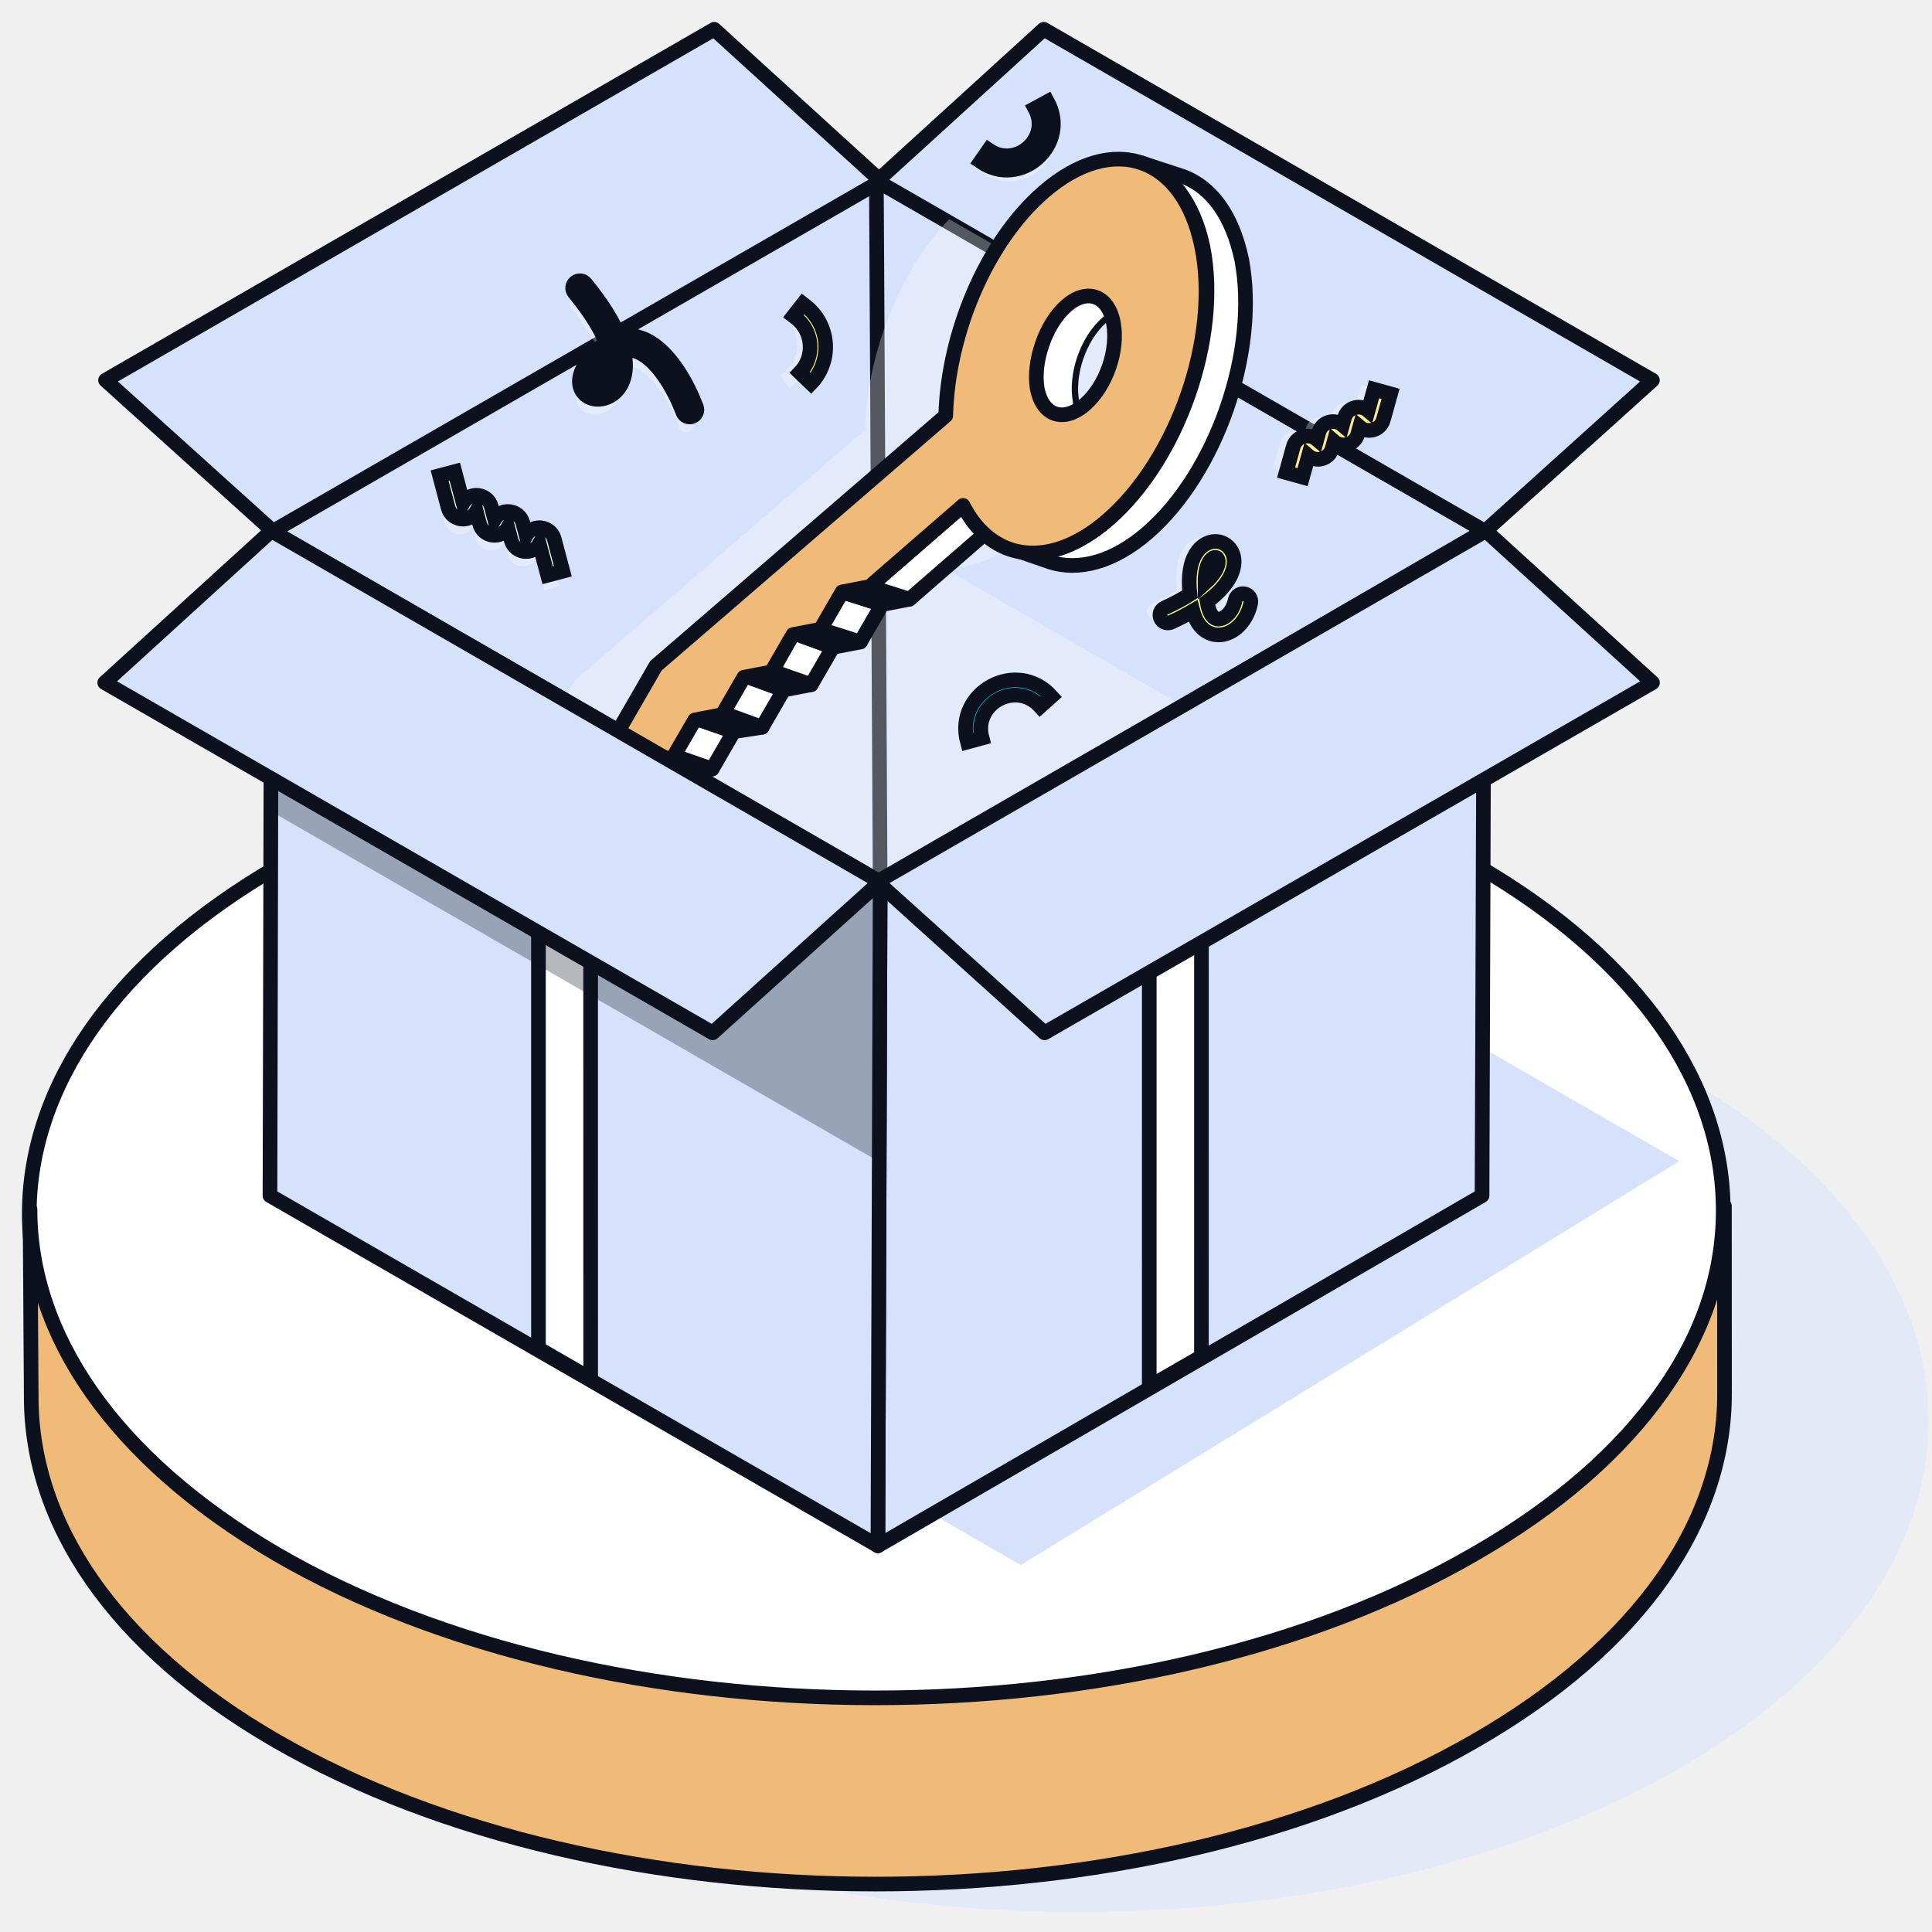
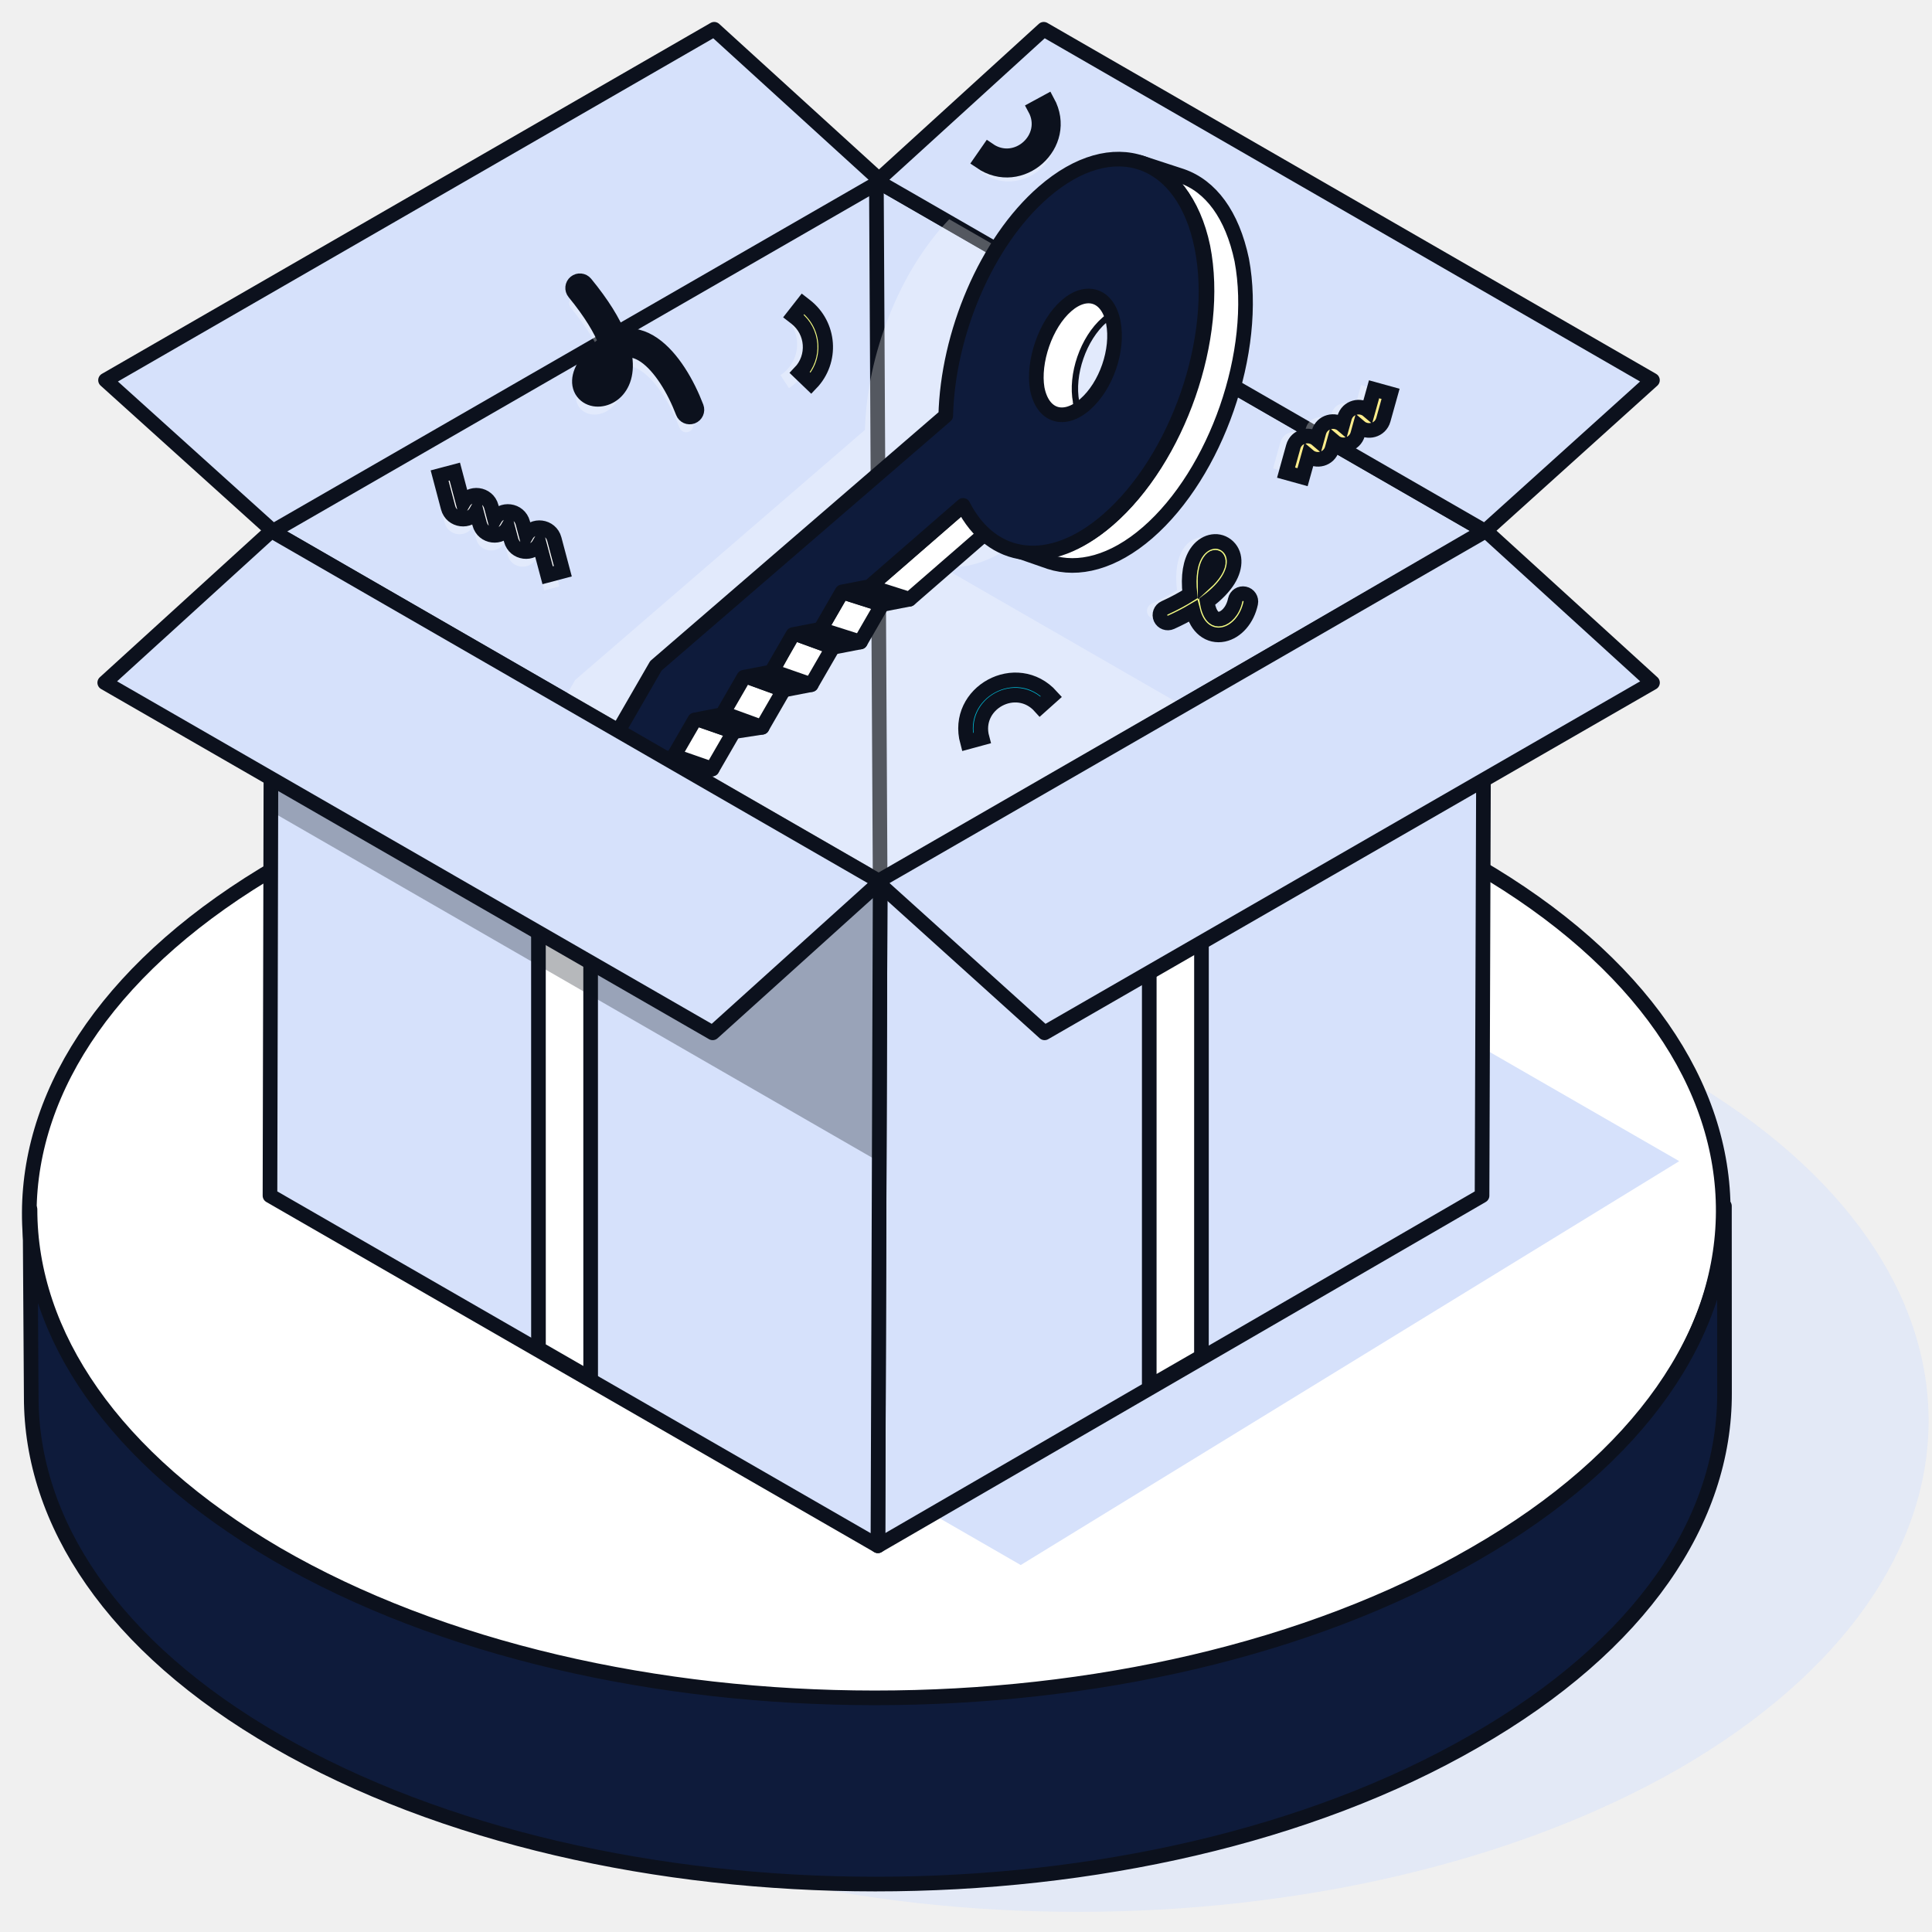
<svg xmlns="http://www.w3.org/2000/svg" width="66" height="66" viewBox="0 0 66 66" fill="none">
  <path opacity="0.5" d="M16.429 60.423C5.176 53.889 5.207 43.32 16.546 36.757C27.883 30.194 46.218 30.222 57.471 36.756C68.723 43.29 68.692 53.859 57.354 60.422C46 66.926 27.682 66.958 16.429 60.423Z" fill="#D6E1FB" />
  <path d="M9.413 53.239C-1.839 46.705 -1.808 36.136 9.53 29.573C20.868 23.01 39.202 23.037 50.455 29.571C61.708 36.105 61.676 46.675 50.339 53.238C38.985 59.741 20.666 59.773 9.413 53.239Z" fill="white" stroke="#0C111D" stroke-width="0.5" stroke-linejoin="round" />
-   <path d="M58.912 47.589C58.925 51.912 56.093 56.2 50.375 59.479C39.059 66.004 20.724 65.977 9.45 59.48C3.831 56.243 1.064 51.989 1.067 47.725L1.025 41.314C1.023 45.578 3.85 49.816 9.446 53.091C20.699 59.625 39.034 59.652 50.371 53.089C56.089 49.811 58.944 45.485 58.909 41.2L58.912 47.589Z" fill="#F0BB78" stroke="#0C111D" stroke-width="0.5" stroke-linejoin="round" />
+   <path d="M58.912 47.589C58.925 51.912 56.093 56.2 50.375 59.479C39.059 66.004 20.724 65.977 9.45 59.48C3.831 56.243 1.064 51.989 1.067 47.725L1.025 41.314C1.023 45.578 3.85 49.816 9.446 53.091C20.699 59.625 39.034 59.652 50.371 53.089C56.089 49.811 58.944 45.485 58.909 41.2L58.912 47.589Z" fill="#0e1b3b" stroke="#0C111D" stroke-width="0.5" stroke-linejoin="round" />
  <path d="M57.365 39.667L34.87 53.464L14.076 41.476L36.598 27.706L57.365 39.667Z" fill="#D6E1FB" />
  <path d="M50.706 18.133L50.629 40.845L29.99 52.807L30.068 30.121L50.706 18.133Z" fill="#D6E1FB" stroke="#0C111D" stroke-width="0.5" stroke-linejoin="round" />
  <path d="M30.068 30.121L29.991 52.807L9.223 40.845L9.274 18.133L30.068 30.121Z" fill="#D6E1FB" stroke="#0C111D" stroke-width="0.5" stroke-linejoin="round" />
  <path d="M50.706 18.133L30.067 30.12L9.273 18.133L29.938 6.171L50.706 18.133Z" fill="#D6E1FB" stroke="#0C111D" stroke-width="0.5" stroke-linejoin="round" />
  <path d="M30.067 30.12L9.273 18.133L29.938 6.171L30.067 30.12Z" fill="#D6E1FB" stroke="#0C111D" stroke-width="0.5" stroke-linejoin="round" />
  <path d="M56.45 12.988L50.73 18.147L29.963 6.185L35.656 1L56.45 12.988Z" fill="#D6E1FB" stroke="#0C111D" stroke-width="0.5" stroke-linejoin="round" />
  <path d="M3.605 12.988L9.324 18.147L30.092 6.185L24.399 1L3.605 12.988Z" fill="#D6E1FB" stroke="#0C111D" stroke-width="0.5" stroke-linejoin="round" />
  <path opacity="0.3" fill-rule="evenodd" clip-rule="evenodd" d="M35.534 4.358C35.803 5.474 34.384 6.194 33.639 5.319L33.267 5.634C34.344 6.901 36.399 5.859 36.009 4.244L35.534 4.358ZM30.14 17.752C30.279 18.024 30.438 18.264 30.615 18.469L29.937 18.078L29.419 18.378L30.14 17.752ZM35.084 18.247C34.061 19.137 33.033 19.486 32.144 19.35L40.321 24.059L30.066 30.04L21.286 25.021L20.973 25.081L20.235 26.357L17.575 26.822L19.648 23.23L29.549 14.686C29.611 12.138 30.716 9.27 32.427 7.49L38.426 10.931C38.283 13.637 36.971 16.608 35.084 18.247ZM19.5 10.515C19.414 10.409 19.429 10.254 19.535 10.168C19.64 10.081 19.796 10.097 19.883 10.202C20.464 10.91 20.829 11.515 21.035 12.026C21.048 12.022 21.06 12.019 21.073 12.017C21.485 11.925 21.87 12.049 22.201 12.278C22.848 12.725 23.364 13.619 23.673 14.432C23.722 14.559 23.658 14.702 23.53 14.75C23.403 14.799 23.26 14.734 23.212 14.607C22.913 13.823 22.443 13.044 21.92 12.683C21.669 12.51 21.425 12.445 21.188 12.496C21.197 12.537 21.206 12.577 21.213 12.617C21.331 13.237 21.169 13.693 20.866 13.95C20.583 14.19 20.164 14.245 19.888 14.019C19.744 13.9 19.666 13.722 19.676 13.517C19.685 13.319 19.773 13.108 19.93 12.89C20.139 12.6 20.357 12.38 20.585 12.23C20.406 11.78 20.073 11.212 19.5 10.515ZM20.547 13.574C20.677 13.463 20.817 13.212 20.732 12.734C20.605 12.84 20.47 12.985 20.331 13.178C20.208 13.349 20.173 13.47 20.169 13.54C20.166 13.602 20.187 13.626 20.202 13.638C20.245 13.674 20.394 13.703 20.547 13.574ZM15.191 17.86L14.9 16.764L15.419 16.627L15.703 17.699C15.934 17.297 16.546 17.372 16.667 17.828L16.779 18.253C17.01 17.851 17.622 17.925 17.743 18.382L17.856 18.807C18.087 18.405 18.699 18.479 18.819 18.936L19.11 20.032L18.592 20.169L18.308 19.097C18.076 19.499 17.465 19.424 17.344 18.968L17.231 18.543C17 18.945 16.389 18.871 16.267 18.414L16.155 17.989C15.924 18.391 15.312 18.317 15.191 17.86ZM27.359 10.631C28.031 11.454 27.842 12.677 26.953 13.259L26.662 12.816C27.288 12.406 27.421 11.545 26.948 10.966L26.881 10.883L27.291 10.549L27.359 10.631ZM47.061 13.311L46.814 14.194C46.712 14.562 46.269 14.666 46.008 14.442L45.94 14.687C45.837 15.056 45.394 15.159 45.133 14.935L45.064 15.18C44.962 15.549 44.519 15.652 44.258 15.428L44.055 16.156L43.491 16L43.737 15.116C43.84 14.748 44.282 14.644 44.544 14.868L44.612 14.623C44.715 14.255 45.157 14.151 45.419 14.375L45.487 14.13C45.59 13.762 46.033 13.658 46.294 13.882L46.497 13.154L47.061 13.311ZM40.793 20.414C40.801 20.455 40.809 20.498 40.819 20.541C40.87 20.774 40.955 20.895 41.025 20.952C41.091 21.005 41.164 21.02 41.245 21.003C41.424 20.965 41.671 20.752 41.755 20.353C41.785 20.207 41.929 20.114 42.075 20.144C42.221 20.175 42.315 20.318 42.284 20.464C42.169 21.011 41.801 21.438 41.356 21.531C41.127 21.579 40.886 21.533 40.685 21.371C40.507 21.227 40.381 21.008 40.309 20.732C40.091 20.86 39.844 20.989 39.565 21.116C39.43 21.178 39.269 21.118 39.207 20.983C39.145 20.847 39.205 20.687 39.34 20.625C39.687 20.467 39.973 20.311 40.207 20.161C40.133 19.516 40.226 19.049 40.426 18.744C40.678 18.359 41.13 18.233 41.459 18.487C41.785 18.739 41.799 19.216 41.52 19.668C41.373 19.906 41.137 20.157 40.793 20.414ZM40.722 19.774C40.879 19.632 40.988 19.5 41.059 19.384C41.262 19.057 41.146 18.928 41.127 18.914C41.111 18.901 41.004 18.848 40.878 19.04C40.794 19.168 40.718 19.401 40.722 19.774Z" fill="white" />
  <path d="M22.999 25.808L24.327 26.27L21.663 26.796L20.334 26.334L22.999 25.808Z" fill="#E9D87E" stroke="#0C111D" stroke-width="0.5" stroke-linejoin="round" />
  <path d="M23.738 24.533L25.066 24.995L24.328 26.271L23 25.809L23.738 24.533Z" fill="white" stroke="#0C111D" stroke-width="0.5" stroke-linejoin="round" />
  <path d="M24.678 24.35L26.036 24.845L25.067 24.994L23.738 24.532L24.678 24.35Z" fill="#0C111D" stroke="#0C111D" stroke-width="0.5" stroke-linejoin="round" />
  <path d="M25.416 23.073L26.773 23.567L26.035 24.844L24.678 24.349L25.416 23.073Z" fill="white" stroke="#0C111D" stroke-width="0.5" stroke-linejoin="round" />
  <path d="M26.383 22.927L27.712 23.389L26.771 23.571L25.414 23.076L26.383 22.927Z" fill="#0C111D" stroke="#0C111D" stroke-width="0.5" stroke-linejoin="round" />
  <path d="M27.094 21.617L28.451 22.112L27.713 23.389L26.385 22.926L27.094 21.617Z" fill="white" stroke="#0C111D" stroke-width="0.5" stroke-linejoin="round" />
  <path d="M28.03 21.497L29.392 21.931L28.451 22.113L27.094 21.618L28.03 21.497Z" fill="#0C111D" stroke="#0C111D" stroke-width="0.5" stroke-linejoin="round" />
  <path d="M28.769 20.222L30.13 20.655L29.393 21.931L28.031 21.498L28.769 20.222Z" fill="white" stroke="#0C111D" stroke-width="0.5" stroke-linejoin="round" />
  <path d="M29.706 20.036L31.067 20.47L30.127 20.652L28.766 20.218L29.706 20.036Z" fill="#0C111D" stroke="#0C111D" stroke-width="0.5" stroke-linejoin="round" />
  <path d="M32.901 17.263L34.263 17.696L31.07 20.47L29.709 20.036L32.901 17.263Z" fill="white" stroke="#0C111D" stroke-width="0.5" stroke-linejoin="round" />
  <path fill-rule="evenodd" clip-rule="evenodd" d="M38.74 10.632L37.411 10.17C37.141 10.059 36.763 10.156 36.401 10.47C35.696 11.082 35.274 12.27 35.42 13.198L35.203 13.122C35.312 13.632 35.573 14.008 35.925 14.104L37.364 14.604C37.398 14.619 37.433 14.631 37.468 14.64L37.364 14.604C37.074 14.481 36.836 14.181 36.758 13.734L36.762 13.736C36.58 12.797 37.005 11.562 37.73 10.932C38.091 10.618 38.436 10.549 38.74 10.632Z" fill="white" />
  <path d="M37.412 10.17L37.37 10.27L37.376 10.272L37.412 10.17ZM38.74 10.632L38.712 10.736C38.768 10.752 38.827 10.72 38.843 10.664C38.861 10.609 38.831 10.549 38.776 10.53L38.74 10.632ZM35.421 13.198L35.385 13.3C35.421 13.312 35.461 13.305 35.49 13.281C35.519 13.257 35.534 13.219 35.528 13.181L35.421 13.198ZM35.204 13.123L35.24 13.021C35.203 13.008 35.162 13.016 35.132 13.042C35.103 13.067 35.09 13.107 35.098 13.145L35.204 13.123ZM35.926 14.104L35.961 14.002C35.959 14.002 35.957 14.001 35.954 14L35.926 14.104ZM37.469 14.641L37.44 14.745C37.496 14.76 37.555 14.729 37.572 14.673C37.589 14.617 37.559 14.558 37.504 14.539L37.469 14.641ZM36.758 13.735L36.794 13.633C36.757 13.62 36.717 13.628 36.688 13.652C36.659 13.677 36.645 13.716 36.651 13.753L36.758 13.735ZM36.763 13.736L36.727 13.838C36.764 13.851 36.804 13.843 36.834 13.818C36.863 13.793 36.876 13.754 36.869 13.716L36.763 13.736ZM37.376 10.272L38.705 10.734L38.776 10.53L37.447 10.068L37.376 10.272ZM36.473 10.552C36.82 10.25 37.154 10.181 37.37 10.27L37.453 10.07C37.128 9.937 36.707 10.062 36.33 10.389L36.473 10.552ZM35.528 13.181C35.458 12.739 35.523 12.228 35.694 11.752C35.865 11.276 36.137 10.844 36.473 10.552L36.33 10.389C35.961 10.71 35.67 11.177 35.49 11.68C35.31 12.182 35.237 12.729 35.314 13.215L35.528 13.181ZM35.168 13.225L35.385 13.3L35.456 13.096L35.24 13.021L35.168 13.225ZM35.954 14C35.66 13.92 35.415 13.594 35.31 13.1L35.098 13.145C35.21 13.67 35.487 14.097 35.897 14.209L35.954 14ZM37.4 14.503L35.961 14.002L35.89 14.206L37.329 14.707L37.4 14.503ZM37.322 14.704C37.361 14.72 37.4 14.734 37.44 14.745L37.497 14.537C37.467 14.528 37.437 14.518 37.407 14.505L37.322 14.704ZM37.504 14.539L37.4 14.503L37.329 14.707L37.433 14.743L37.504 14.539ZM36.651 13.753C36.734 14.228 36.992 14.563 37.322 14.704L37.407 14.505C37.157 14.399 36.938 14.134 36.865 13.716L36.651 13.753ZM36.798 13.634L36.794 13.633L36.722 13.837L36.727 13.838L36.798 13.634ZM37.659 10.851C37.279 11.181 36.983 11.665 36.804 12.183C36.625 12.702 36.561 13.265 36.656 13.757L36.869 13.716C36.782 13.269 36.839 12.745 37.009 12.254C37.178 11.762 37.456 11.314 37.801 11.014L37.659 10.851ZM38.769 10.528C38.424 10.434 38.043 10.518 37.659 10.851L37.801 11.014C38.141 10.719 38.45 10.665 38.712 10.736L38.769 10.528Z" fill="#0C111D" />
  <path d="M40.367 6.013L38.943 5.547C39.94 5.893 40.771 6.875 41.095 8.44C41.704 11.536 40.242 15.679 37.879 17.732C36.694 18.761 35.499 19.049 34.531 18.735L35.86 19.197C36.828 19.511 38.023 19.223 39.207 18.194C41.544 16.164 43.007 12.006 42.42 8.88C42.093 7.327 41.358 6.358 40.367 6.013Z" fill="white" stroke="#0C111D" stroke-width="0.5" stroke-linejoin="round" />
-   <path d="M41.056 8.446C41.676 11.544 40.213 15.702 37.843 17.761C35.869 19.476 33.879 19.184 32.899 17.265L29.707 20.038L28.767 20.22L28.029 21.496L27.089 21.678L26.351 22.954L25.411 23.136L24.673 24.412L23.733 24.594L22.995 25.87L20.334 26.335L22.407 22.744L32.308 14.2C32.376 11.427 33.677 8.276 35.651 6.561C38.021 4.502 40.436 5.348 41.056 8.446ZM35.433 13.274C35.615 14.212 36.341 14.447 37.065 13.818C37.789 13.189 38.215 11.953 38.033 11.015C37.85 10.076 37.124 9.841 36.434 10.442C35.71 11.071 35.279 12.368 35.433 13.274Z" fill="#F0BB78" stroke="#0C111D" stroke-width="0.5" stroke-linejoin="round" />
+   <path d="M41.056 8.446C41.676 11.544 40.213 15.702 37.843 17.761C35.869 19.476 33.879 19.184 32.899 17.265L29.707 20.038L28.767 20.22L28.029 21.496L27.089 21.678L26.351 22.954L25.411 23.136L24.673 24.412L23.733 24.594L22.995 25.87L20.334 26.335L22.407 22.744L32.308 14.2C32.376 11.427 33.677 8.276 35.651 6.561C38.021 4.502 40.436 5.348 41.056 8.446ZM35.433 13.274C35.615 14.212 36.341 14.447 37.065 13.818C37.789 13.189 38.215 11.953 38.033 11.015C37.85 10.076 37.124 9.841 36.434 10.442C35.71 11.071 35.279 12.368 35.433 13.274Z" fill="#0e1b3b" stroke="#0C111D" stroke-width="0.5" stroke-linejoin="round" />
  <path d="M20.178 47.097L18.395 46.07L18.393 23.802L20.176 24.83L20.178 47.097Z" fill="white" stroke="#0C111D" stroke-width="0.5" />
  <path d="M39.26 47.37L41.043 46.342L41.045 24.145L39.261 25.173L39.26 47.37Z" fill="white" stroke="#0C111D" stroke-width="0.5" />
  <path d="M29.938 39.632L9.367 27.779L9.366 18.342L29.937 30.195L29.938 39.632Z" fill="#0C111D" fill-opacity="0.3" />
  <path d="M30.065 30.123L24.346 35.283L3.578 23.321L9.271 18.136L30.065 30.123Z" fill="#D6E1FB" stroke="#0C111D" stroke-width="0.5" stroke-linejoin="round" />
  <path d="M29.965 30.123L35.684 35.283L56.452 23.321L50.759 18.136L29.965 30.123Z" fill="#D6E1FB" stroke="#0C111D" stroke-width="0.5" stroke-linejoin="round" />
  <path fill-rule="evenodd" clip-rule="evenodd" d="M19.653 9.647C19.547 9.733 19.532 9.889 19.619 9.994C20.19 10.691 20.524 11.259 20.702 11.709C20.475 11.859 20.257 12.079 20.048 12.369C19.891 12.587 19.803 12.799 19.794 12.996C19.784 13.201 19.861 13.38 20.006 13.498C20.282 13.724 20.702 13.669 20.985 13.429C21.287 13.172 21.449 12.716 21.331 12.096C21.324 12.056 21.315 12.016 21.305 11.976C21.544 11.925 21.787 11.989 22.038 12.162C22.56 12.524 23.031 13.303 23.33 14.086C23.378 14.214 23.521 14.278 23.648 14.229C23.776 14.181 23.84 14.039 23.792 13.911C23.482 13.098 22.966 12.204 22.319 11.757C21.988 11.528 21.603 11.404 21.192 11.496C21.179 11.498 21.166 11.502 21.153 11.505C20.948 10.994 20.582 10.389 20.001 9.681C19.914 9.576 19.758 9.561 19.653 9.647ZM20.851 12.213C20.934 12.692 20.796 12.942 20.665 13.053C20.512 13.182 20.363 13.153 20.32 13.117C20.305 13.105 20.284 13.081 20.287 13.019C20.291 12.949 20.325 12.829 20.449 12.657C20.588 12.464 20.723 12.319 20.851 12.213Z" fill="#3BCFF0" stroke="#0C111D" stroke-width="0.5" />
  <path fill-rule="evenodd" clip-rule="evenodd" d="M15.308 17.343L15.018 16.247L15.536 16.11L15.82 17.181C16.051 16.779 16.663 16.854 16.784 17.31L16.896 17.735C17.127 17.333 17.739 17.408 17.86 17.864L17.973 18.289C18.204 17.887 18.815 17.962 18.936 18.418L19.227 19.514L18.709 19.651L18.424 18.58C18.194 18.982 17.582 18.907 17.461 18.451L17.348 18.026C17.117 18.428 16.505 18.353 16.385 17.897L16.272 17.472C16.041 17.874 15.429 17.799 15.308 17.343Z" fill="white" stroke="#0C111D" stroke-width="0.5" />
  <path fill-rule="evenodd" clip-rule="evenodd" d="M47.257 14.339L47.504 13.455L46.94 13.299L46.737 14.027C46.475 13.803 46.033 13.906 45.93 14.275L45.862 14.52C45.6 14.296 45.158 14.399 45.055 14.768L44.987 15.013C44.725 14.789 44.282 14.893 44.18 15.261L43.934 16.145L44.497 16.301L44.7 15.573C44.962 15.797 45.404 15.694 45.507 15.325L45.575 15.08C45.837 15.304 46.279 15.2 46.382 14.832L46.45 14.587C46.712 14.811 47.154 14.707 47.257 14.339Z" fill="#FFED8C" stroke="#0C111D" stroke-width="0.5" />
  <path fill-rule="evenodd" clip-rule="evenodd" d="M41.236 20.555C41.243 20.596 41.252 20.639 41.261 20.682C41.312 20.915 41.398 21.036 41.468 21.093C41.533 21.146 41.606 21.161 41.688 21.144C41.867 21.107 42.113 20.894 42.197 20.494C42.228 20.348 42.371 20.255 42.518 20.286C42.664 20.316 42.757 20.459 42.726 20.605C42.611 21.152 42.244 21.579 41.799 21.672C41.569 21.72 41.328 21.674 41.128 21.512C40.949 21.368 40.823 21.149 40.752 20.873C40.534 21.002 40.287 21.13 40.008 21.257C39.872 21.319 39.712 21.26 39.649 21.124C39.587 20.989 39.647 20.828 39.783 20.767C40.13 20.608 40.416 20.452 40.65 20.303C40.575 19.657 40.669 19.19 40.868 18.886C41.12 18.5 41.573 18.375 41.901 18.628C42.227 18.881 42.242 19.357 41.962 19.809C41.815 20.047 41.58 20.299 41.236 20.555ZM41.165 19.916C41.322 19.773 41.431 19.641 41.502 19.526C41.704 19.199 41.589 19.07 41.57 19.055C41.554 19.042 41.446 18.989 41.321 19.181C41.236 19.309 41.161 19.542 41.165 19.916Z" fill="#F4FC83" stroke="#0C111D" stroke-width="0.5" />
  <path fill-rule="evenodd" clip-rule="evenodd" d="M35.533 24.137C34.717 23.229 33.23 24.036 33.549 25.213L33.048 25.349C32.587 23.645 34.737 22.477 35.92 23.791L35.533 24.137Z" fill="#00BEDA" stroke="#0C111D" stroke-width="0.5" />
  <path fill-rule="evenodd" clip-rule="evenodd" d="M33.774 5.122C34.72 5.774 35.904 4.711 35.354 3.703L35.783 3.47C36.579 4.929 34.866 6.467 33.496 5.523L33.774 5.122Z" fill="white" stroke="#0C111D" stroke-width="0.5" />
  <path fill-rule="evenodd" clip-rule="evenodd" d="M27.516 10.446C28.355 11.098 28.443 12.332 27.706 13.097L27.324 12.73C27.843 12.191 27.78 11.323 27.19 10.863L27.105 10.797L27.431 10.38L27.516 10.446Z" fill="#F4FC83" stroke="#0C111D" stroke-width="0.5" />
</svg>
